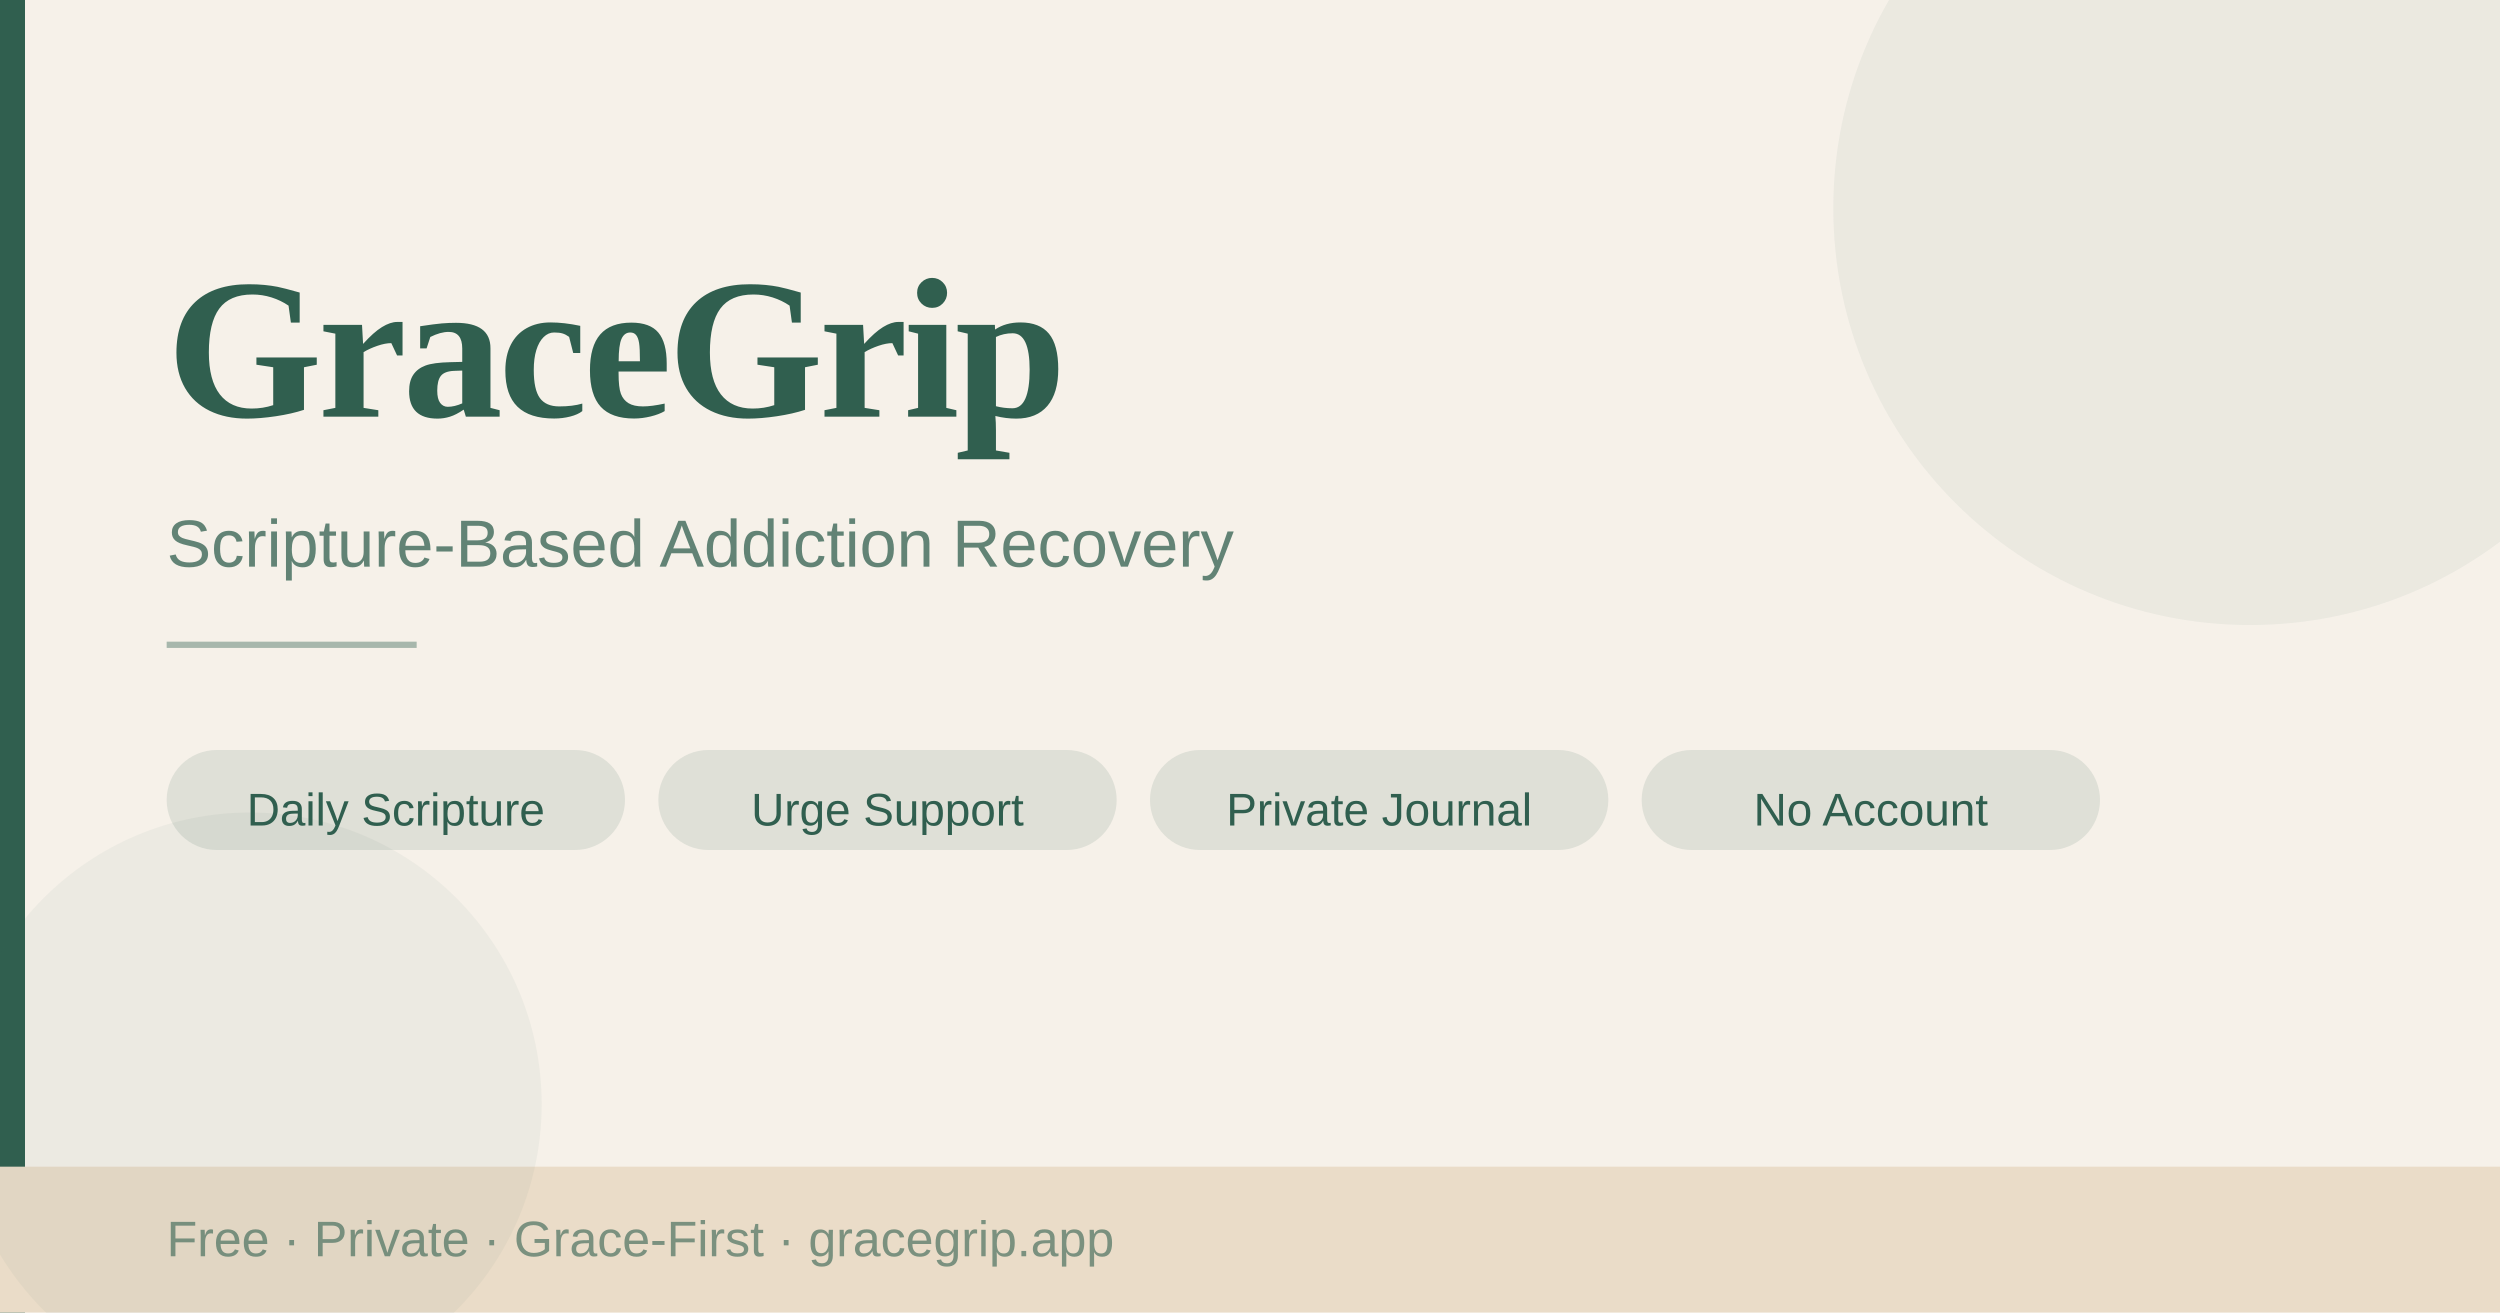
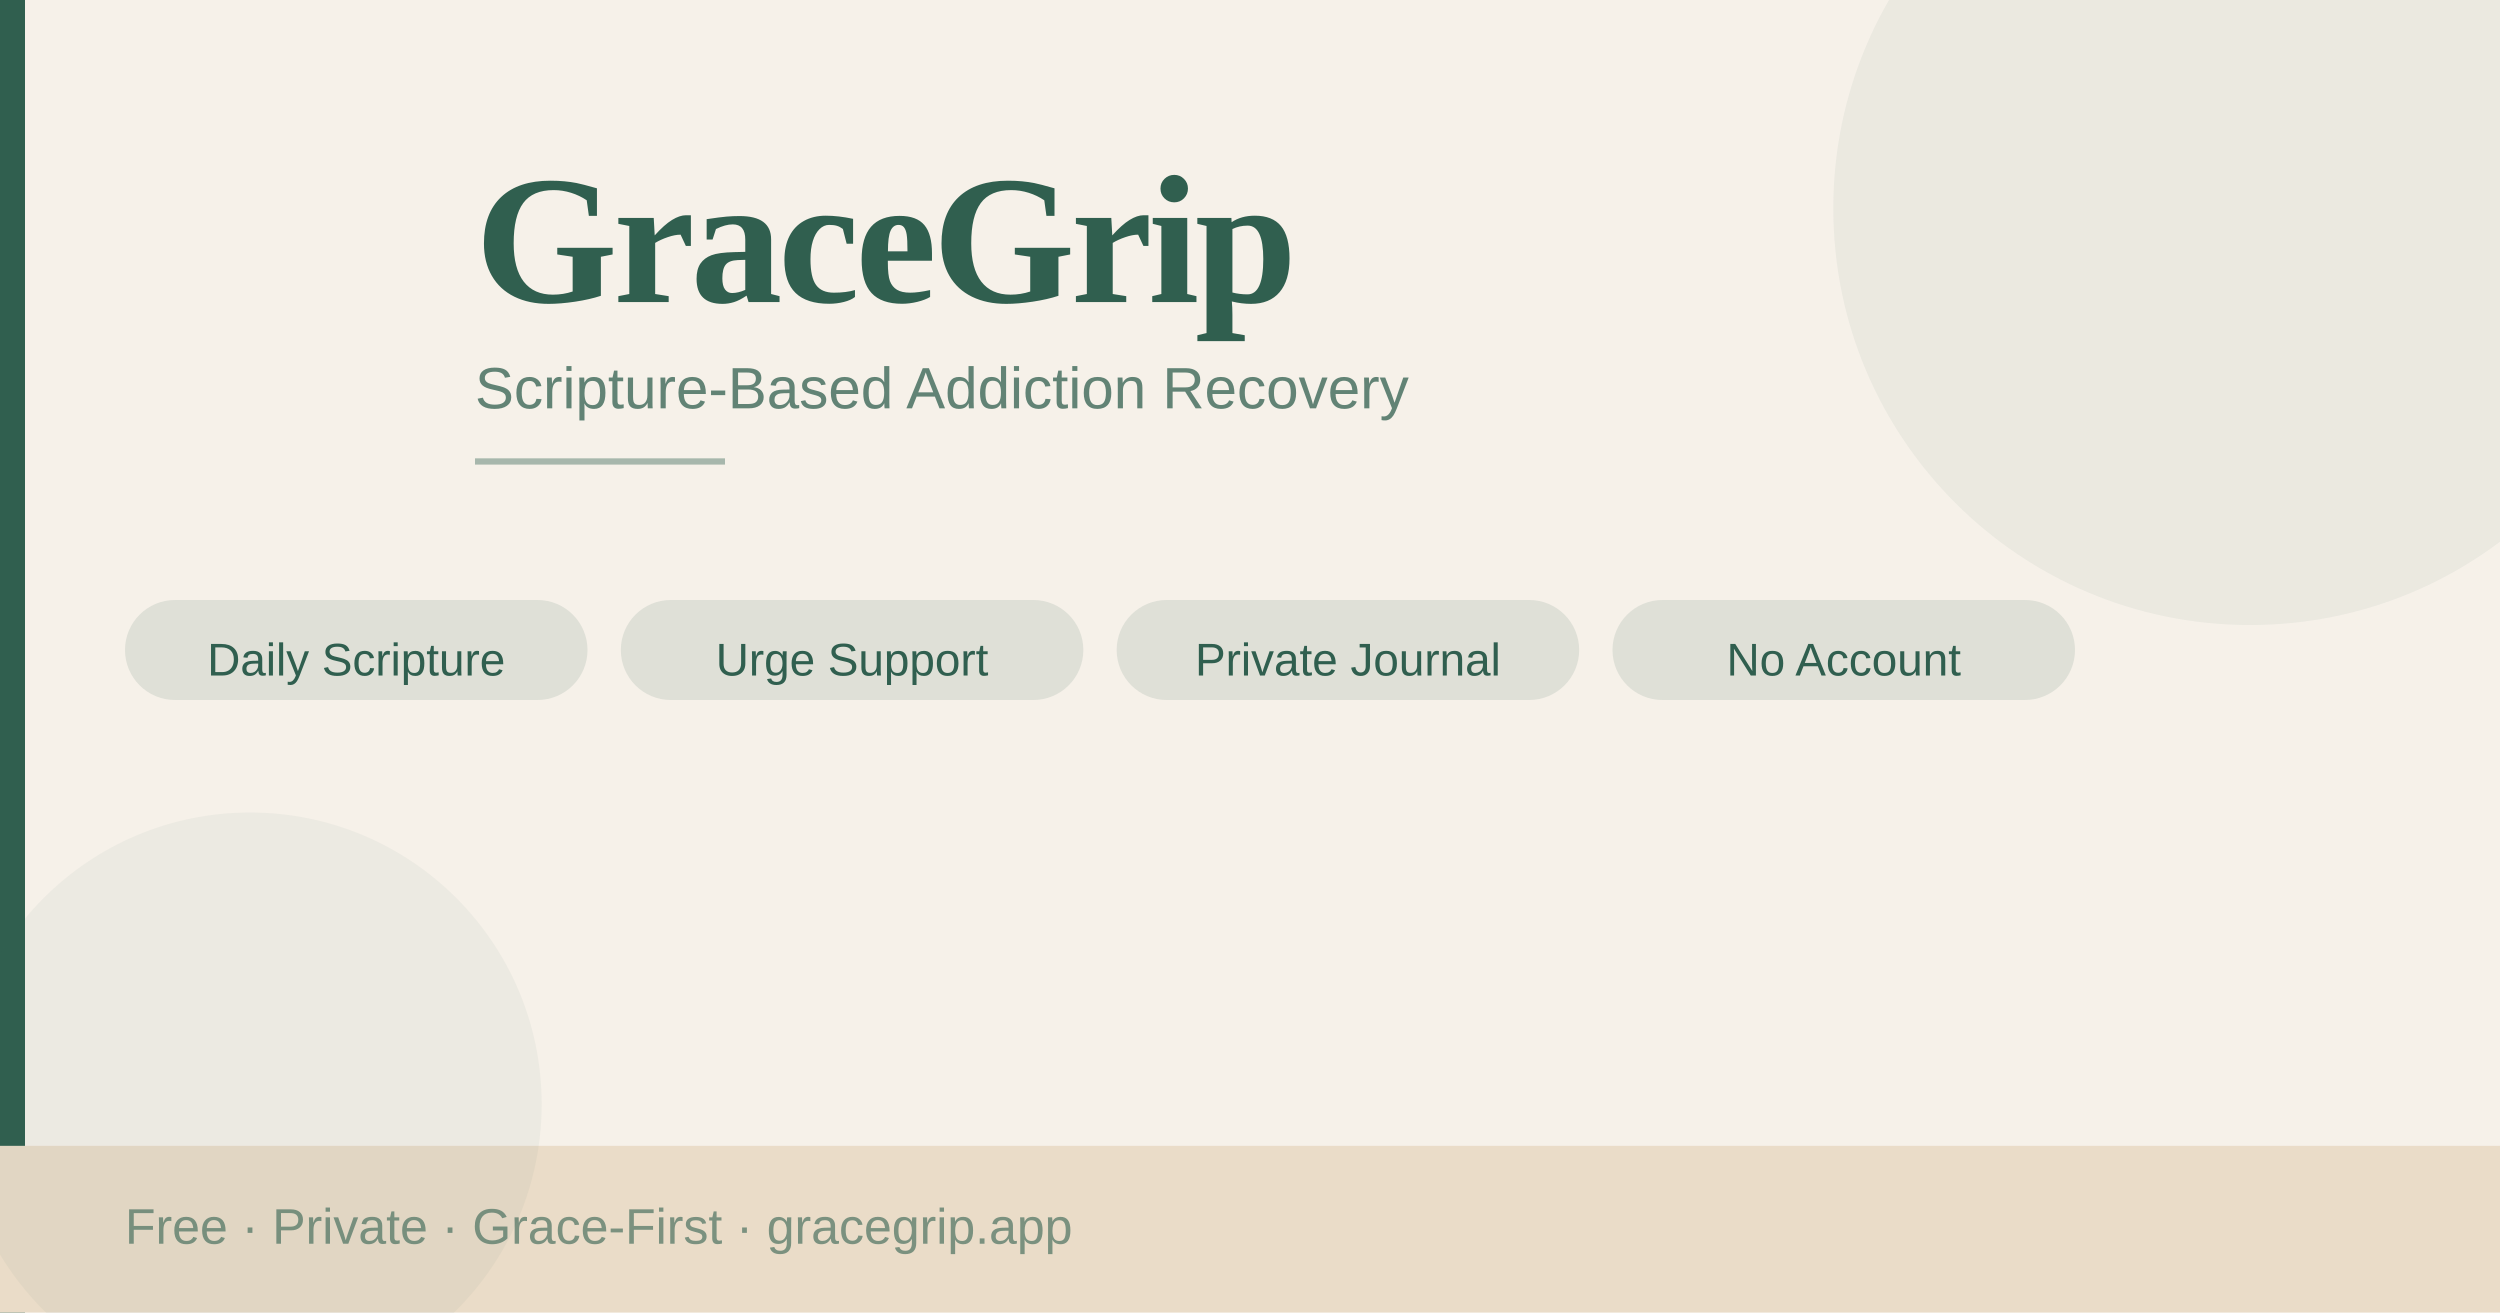
<svg xmlns="http://www.w3.org/2000/svg" width="1200" height="630" viewBox="0 0 1200 630">
  <rect width="1200" height="630" fill="#f6f1e9" />
  <rect x="0" y="0" width="12" height="630" fill="#305f4f" />
-   <rect x="0" y="560" width="1200" height="70" fill="#eadcc8" />
+   <rect x="0" y="550" width="1200" height="80" fill="#eadcc8" />
  <circle cx="1080" cy="100" r="200" fill="#305f4f" opacity="0.06" />
  <circle cx="120" cy="530" r="140" fill="#305f4f" opacity="0.05" />
-   <text x="80" y="200" font-family="Georgia, 'Times New Roman', serif" font-size="96" font-weight="700" fill="#305f4f" letter-spacing="-2">GraceGrip</text>
-   <text x="80" y="272" font-family="Arial, Helvetica, sans-serif" font-size="32" font-weight="400" fill="#305f4f" opacity="0.75">Scripture-Based Addiction Recovery</text>
-   <rect x="80" y="308" width="120" height="3" fill="#305f4f" opacity="0.4" />
-   <rect x="80" y="360" width="220" height="48" rx="24" fill="#305f4f" opacity="0.12" />
-   <text x="190" y="390" font-family="Arial, Helvetica, sans-serif" font-size="22" fill="#305f4f" text-anchor="middle" dominant-baseline="middle">Daily Scripture</text>
-   <rect x="316" y="360" width="220" height="48" rx="24" fill="#305f4f" opacity="0.12" />
-   <text x="426" y="390" font-family="Arial, Helvetica, sans-serif" font-size="22" fill="#305f4f" text-anchor="middle" dominant-baseline="middle">Urge Support</text>
-   <rect x="552" y="360" width="220" height="48" rx="24" fill="#305f4f" opacity="0.12" />
-   <text x="662" y="390" font-family="Arial, Helvetica, sans-serif" font-size="22" fill="#305f4f" text-anchor="middle" dominant-baseline="middle">Private Journal</text>
-   <rect x="788" y="360" width="220" height="48" rx="24" fill="#305f4f" opacity="0.12" />
-   <text x="898" y="390" font-family="Arial, Helvetica, sans-serif" font-size="22" fill="#305f4f" text-anchor="middle" dominant-baseline="middle">No Account</text>
-   <text x="80" y="603" font-family="Arial, Helvetica, sans-serif" font-size="24" fill="#305f4f" opacity="0.6">Free · Private · Grace-First · gracegrip.app</text>
+   <text x="228" y="145" font-family="Georgia, 'Times New Roman', serif" font-size="88" font-weight="700" fill="#305f4f" letter-spacing="-2">GraceGrip</text>
+   <text x="228" y="196" font-family="Arial, Helvetica, sans-serif" font-size="28" font-weight="400" fill="#305f4f" opacity="0.75">Scripture-Based Addiction Recovery</text>
+   <rect x="228" y="220" width="120" height="3" fill="#305f4f" opacity="0.4" />
+   <rect x="60" y="288" width="222" height="48" rx="24" fill="#305f4f" opacity="0.12" />
+   <text x="171" y="318" font-family="Arial, Helvetica, sans-serif" font-size="22" fill="#305f4f" text-anchor="middle" dominant-baseline="middle">Daily Scripture</text>
+   <rect x="298" y="288" width="222" height="48" rx="24" fill="#305f4f" opacity="0.12" />
+   <text x="409" y="318" font-family="Arial, Helvetica, sans-serif" font-size="22" fill="#305f4f" text-anchor="middle" dominant-baseline="middle">Urge Support</text>
+   <rect x="536" y="288" width="222" height="48" rx="24" fill="#305f4f" opacity="0.12" />
+   <text x="647" y="318" font-family="Arial, Helvetica, sans-serif" font-size="22" fill="#305f4f" text-anchor="middle" dominant-baseline="middle">Private Journal</text>
+   <rect x="774" y="288" width="222" height="48" rx="24" fill="#305f4f" opacity="0.12" />
+   <text x="885" y="318" font-family="Arial, Helvetica, sans-serif" font-size="22" fill="#305f4f" text-anchor="middle" dominant-baseline="middle">No Account</text>
+   <text x="60" y="597" font-family="Arial, Helvetica, sans-serif" font-size="24" fill="#305f4f" opacity="0.6">Free · Private · Grace-First · gracegrip.app</text>
</svg>
